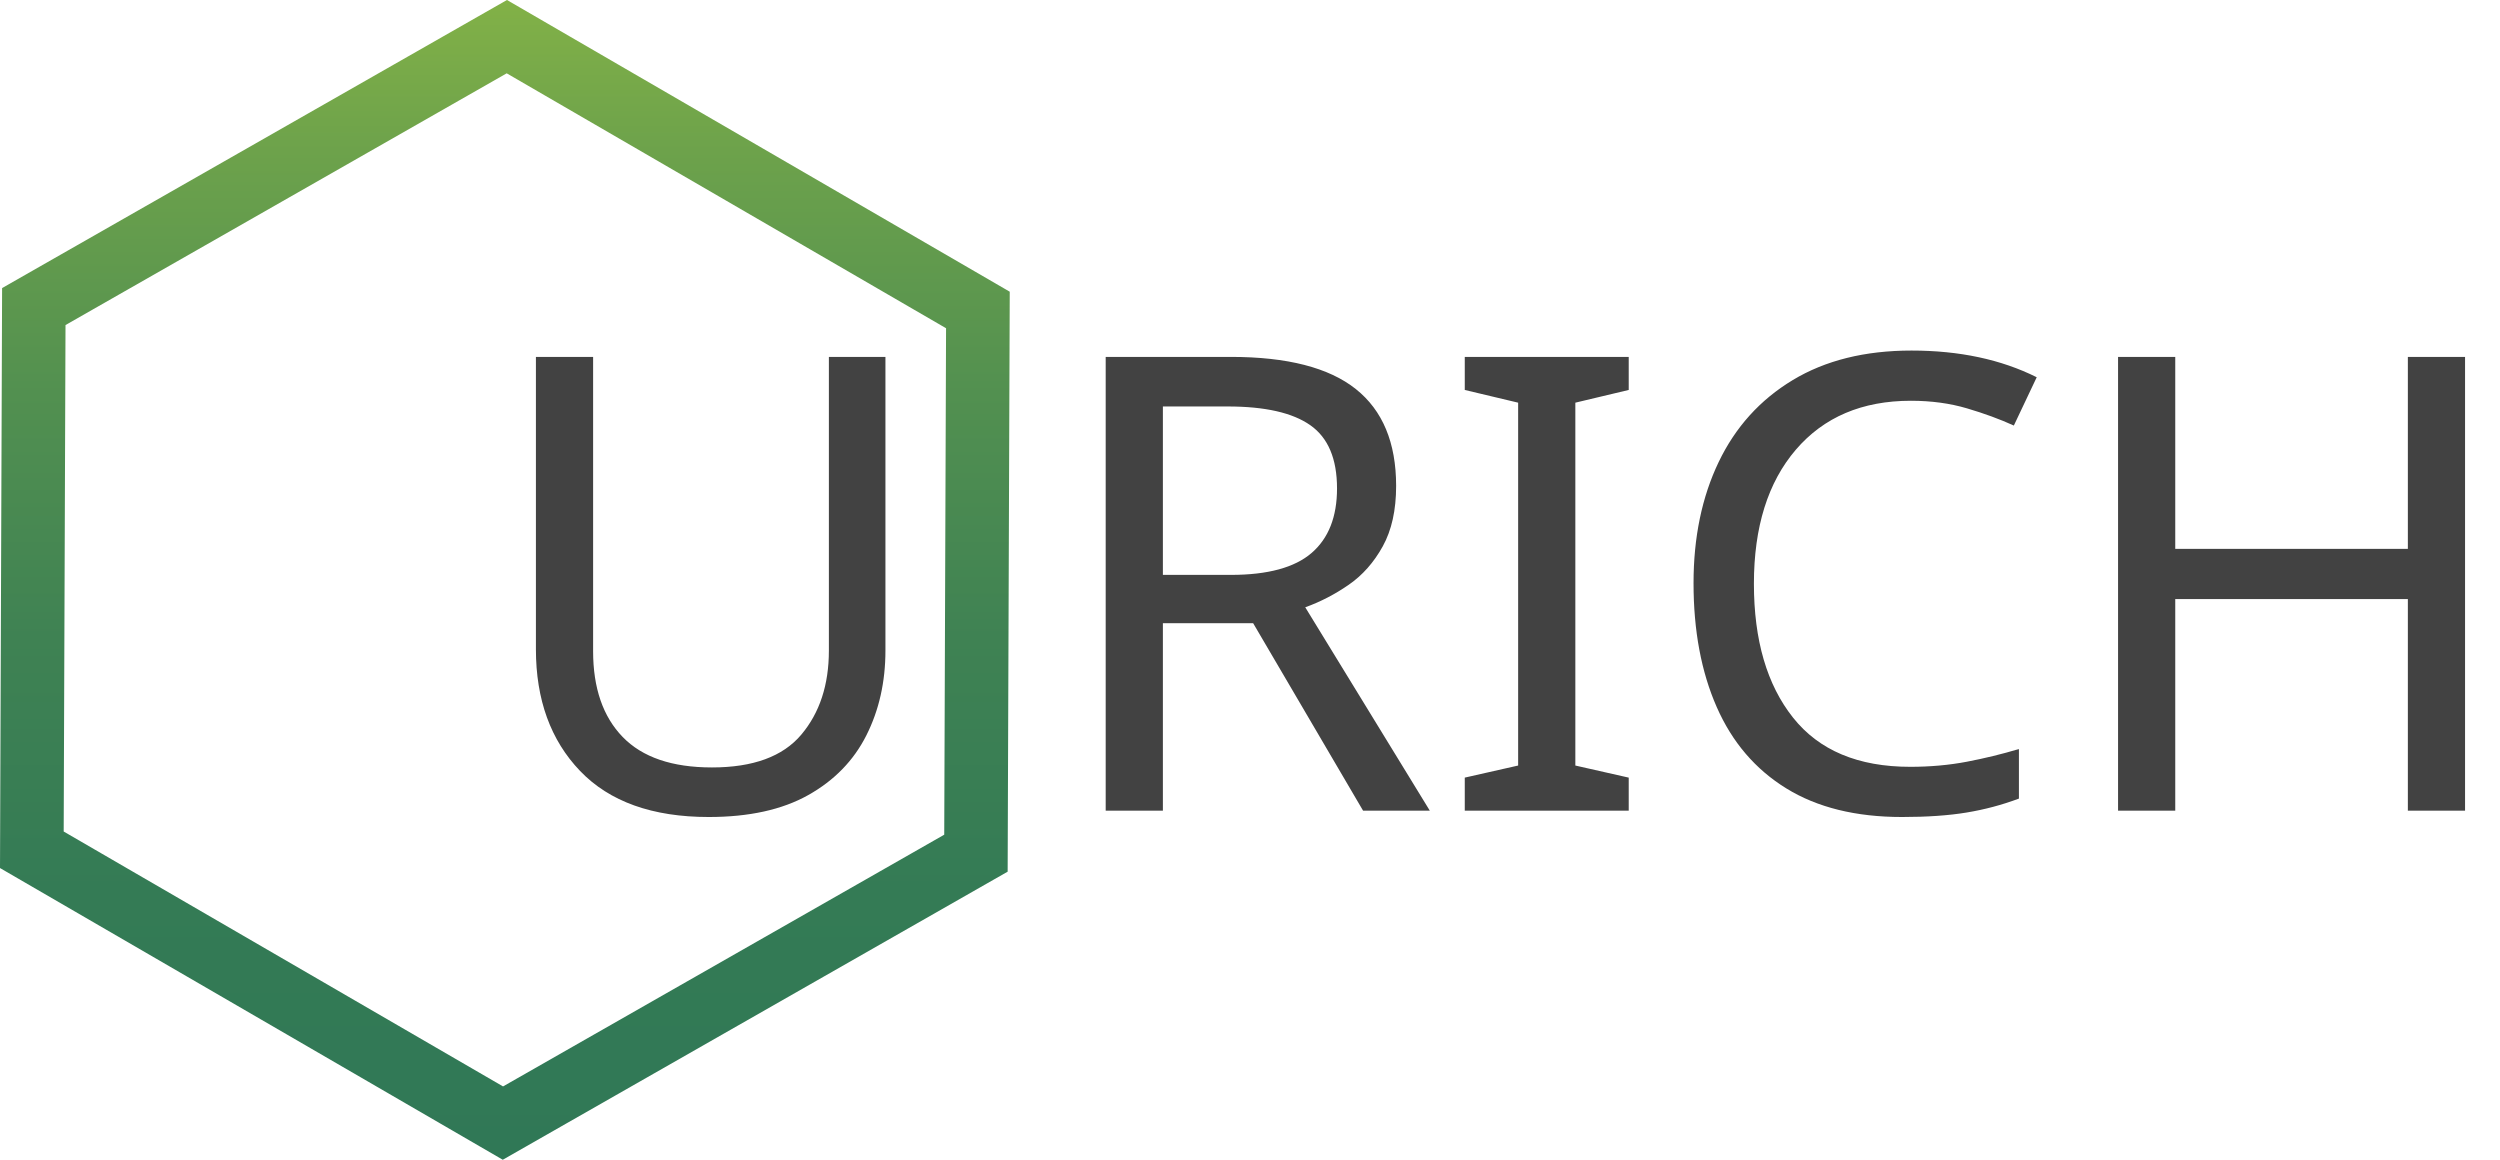
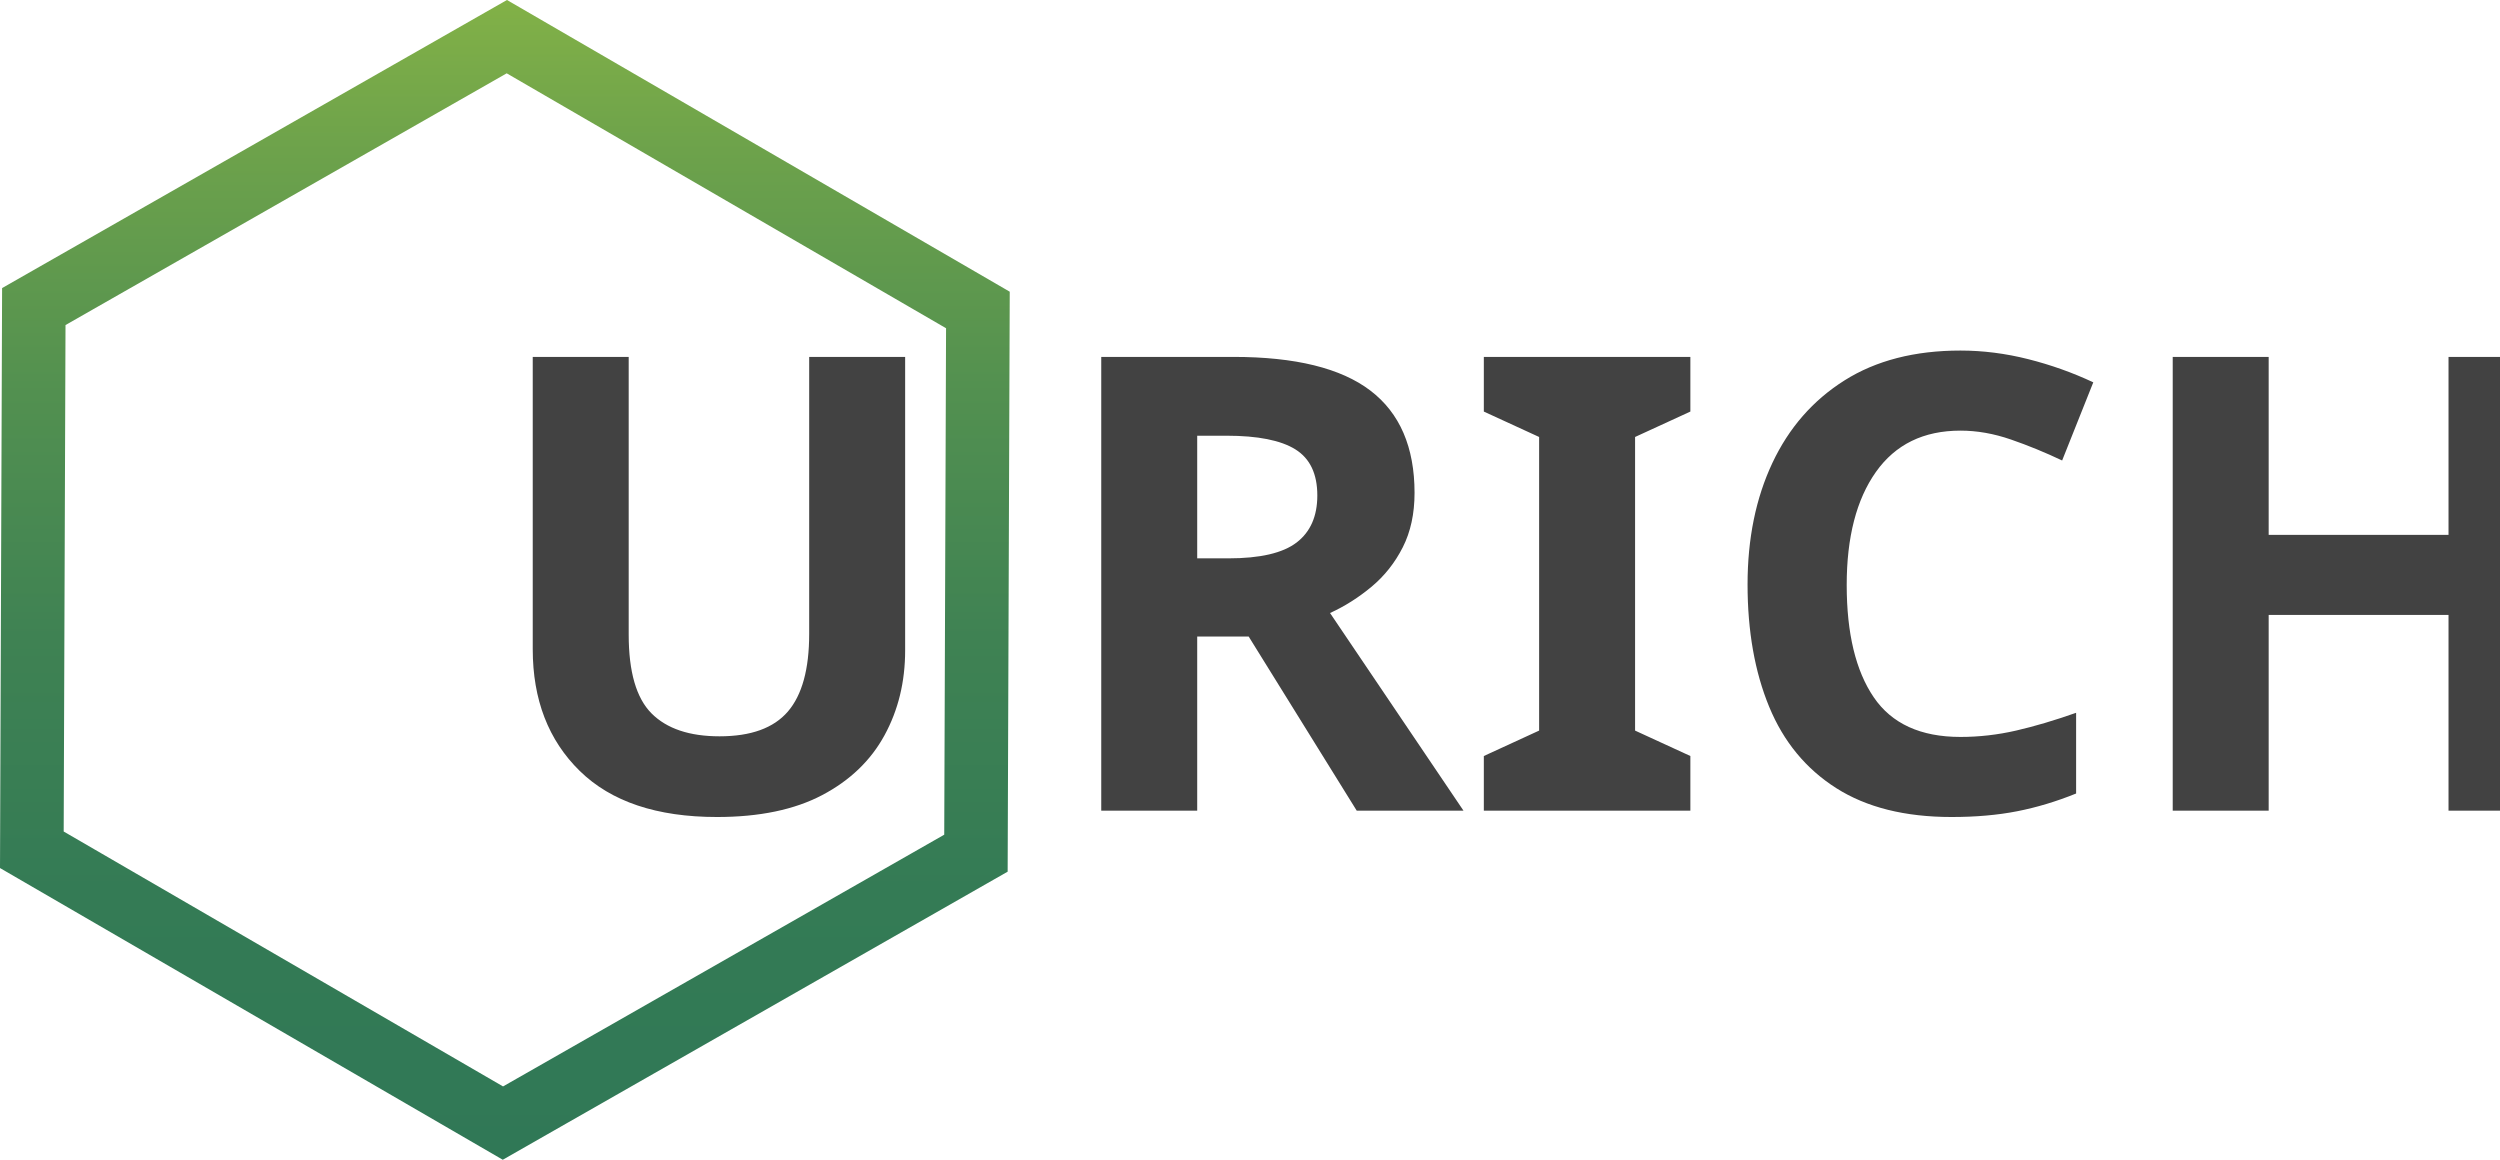
<svg xmlns="http://www.w3.org/2000/svg" viewBox="0 0 2436.78 1130.42">
  <defs>
-     <style>.cls-2{font-size:619.44px;fill:#424242;font-family:Arboria-Bold,Arboria-Bold}</style>
+     <style>.cls-2{font-size:619.44px;fill:#424242;font-family:Archivo,sans-serif;font-weight:700}</style>
    <linearGradient id="linear-gradient" x1="492.11" x2="492.11" y2="1130.42" gradientUnits="userSpaceOnUse">
      <stop offset="0" stop-color="#82b147" />
      <stop offset=".13" stop-color="#6da24b" />
      <stop offset=".34" stop-color="#529050" />
      <stop offset=".55" stop-color="#3f8253" />
      <stop offset=".77" stop-color="#347b55" />
      <stop offset="1" stop-color="#307856" />
    </linearGradient>
  </defs>
  <g id="Слой_1" data-name="Слой 1">
    <path fill="none" stroke-miterlimit="10" stroke-width="61.94" stroke="url(#linear-gradient)" d="M32.95 298.81L494.02 35.73l459.15 266.4-1.91 529.48-461.07 263.08-459.15-266.4 1.91-529.48z" />
    <text class="cls-2" transform="translate(466.61 790.16)">U</text>
  </g>
  <text class="cls-2" transform="translate(1017.65 790.16)" id="Слой_2" data-name="Слой 2">RICH</text>
</svg>
